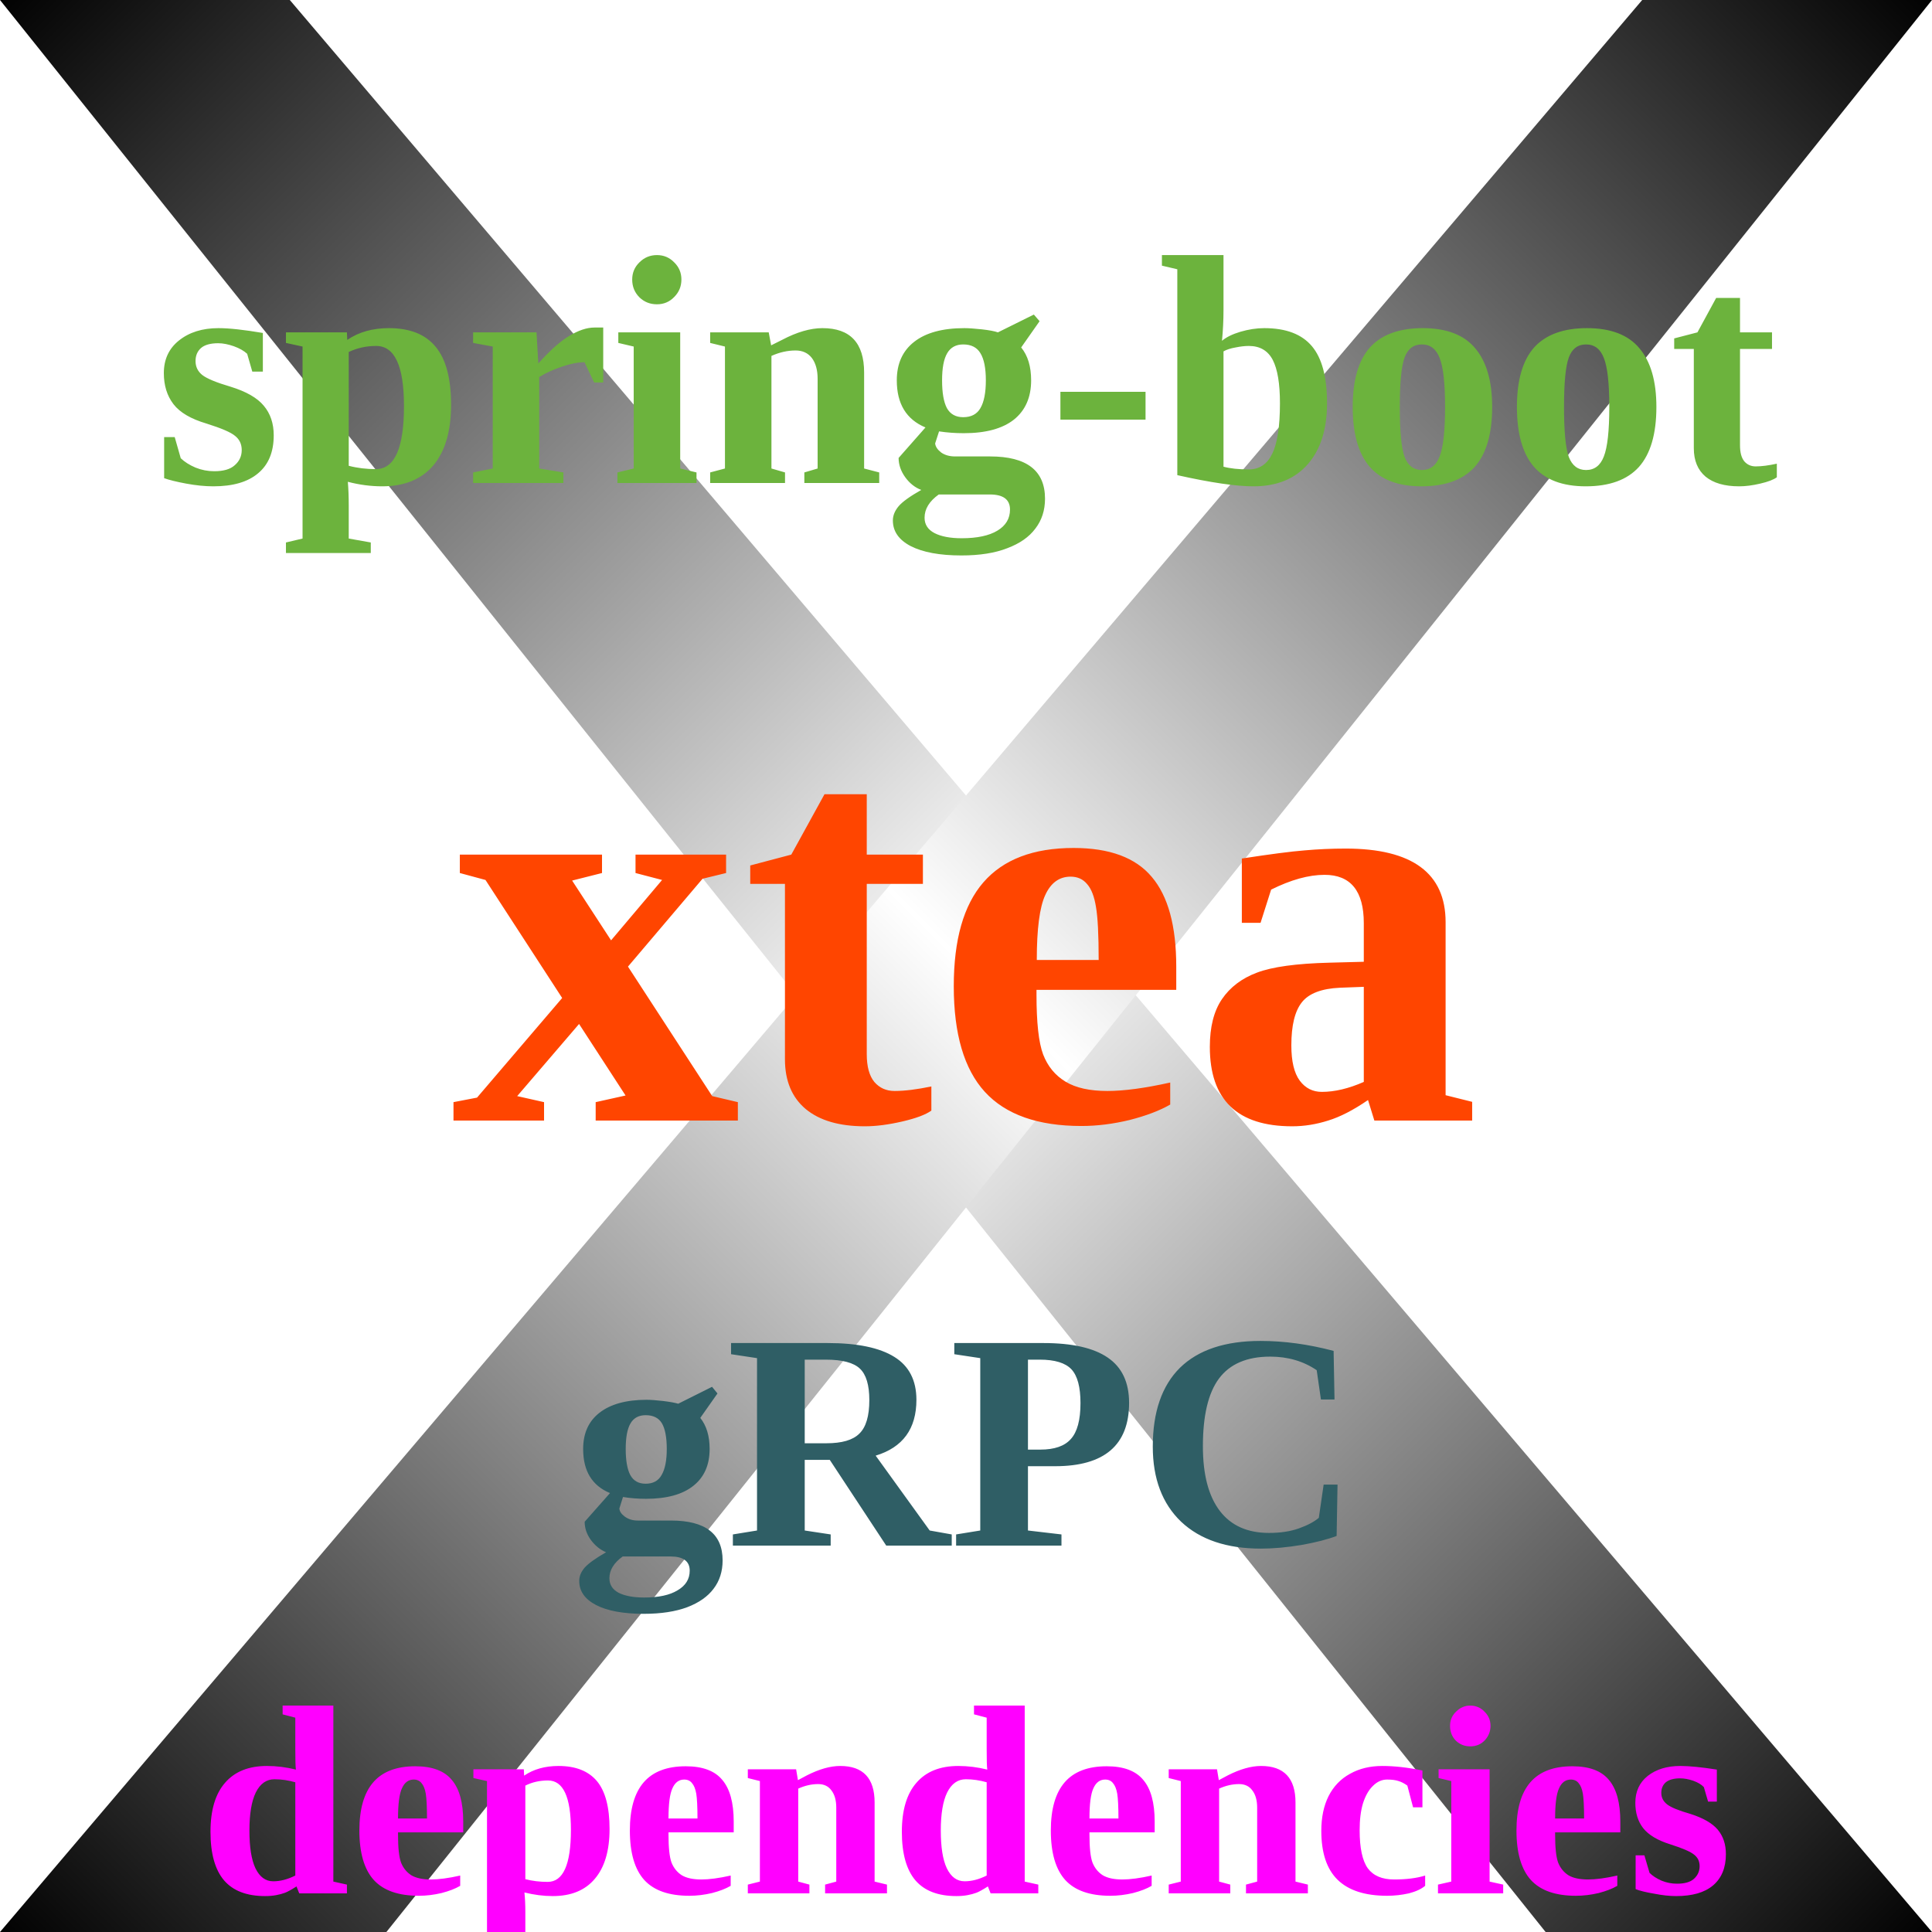
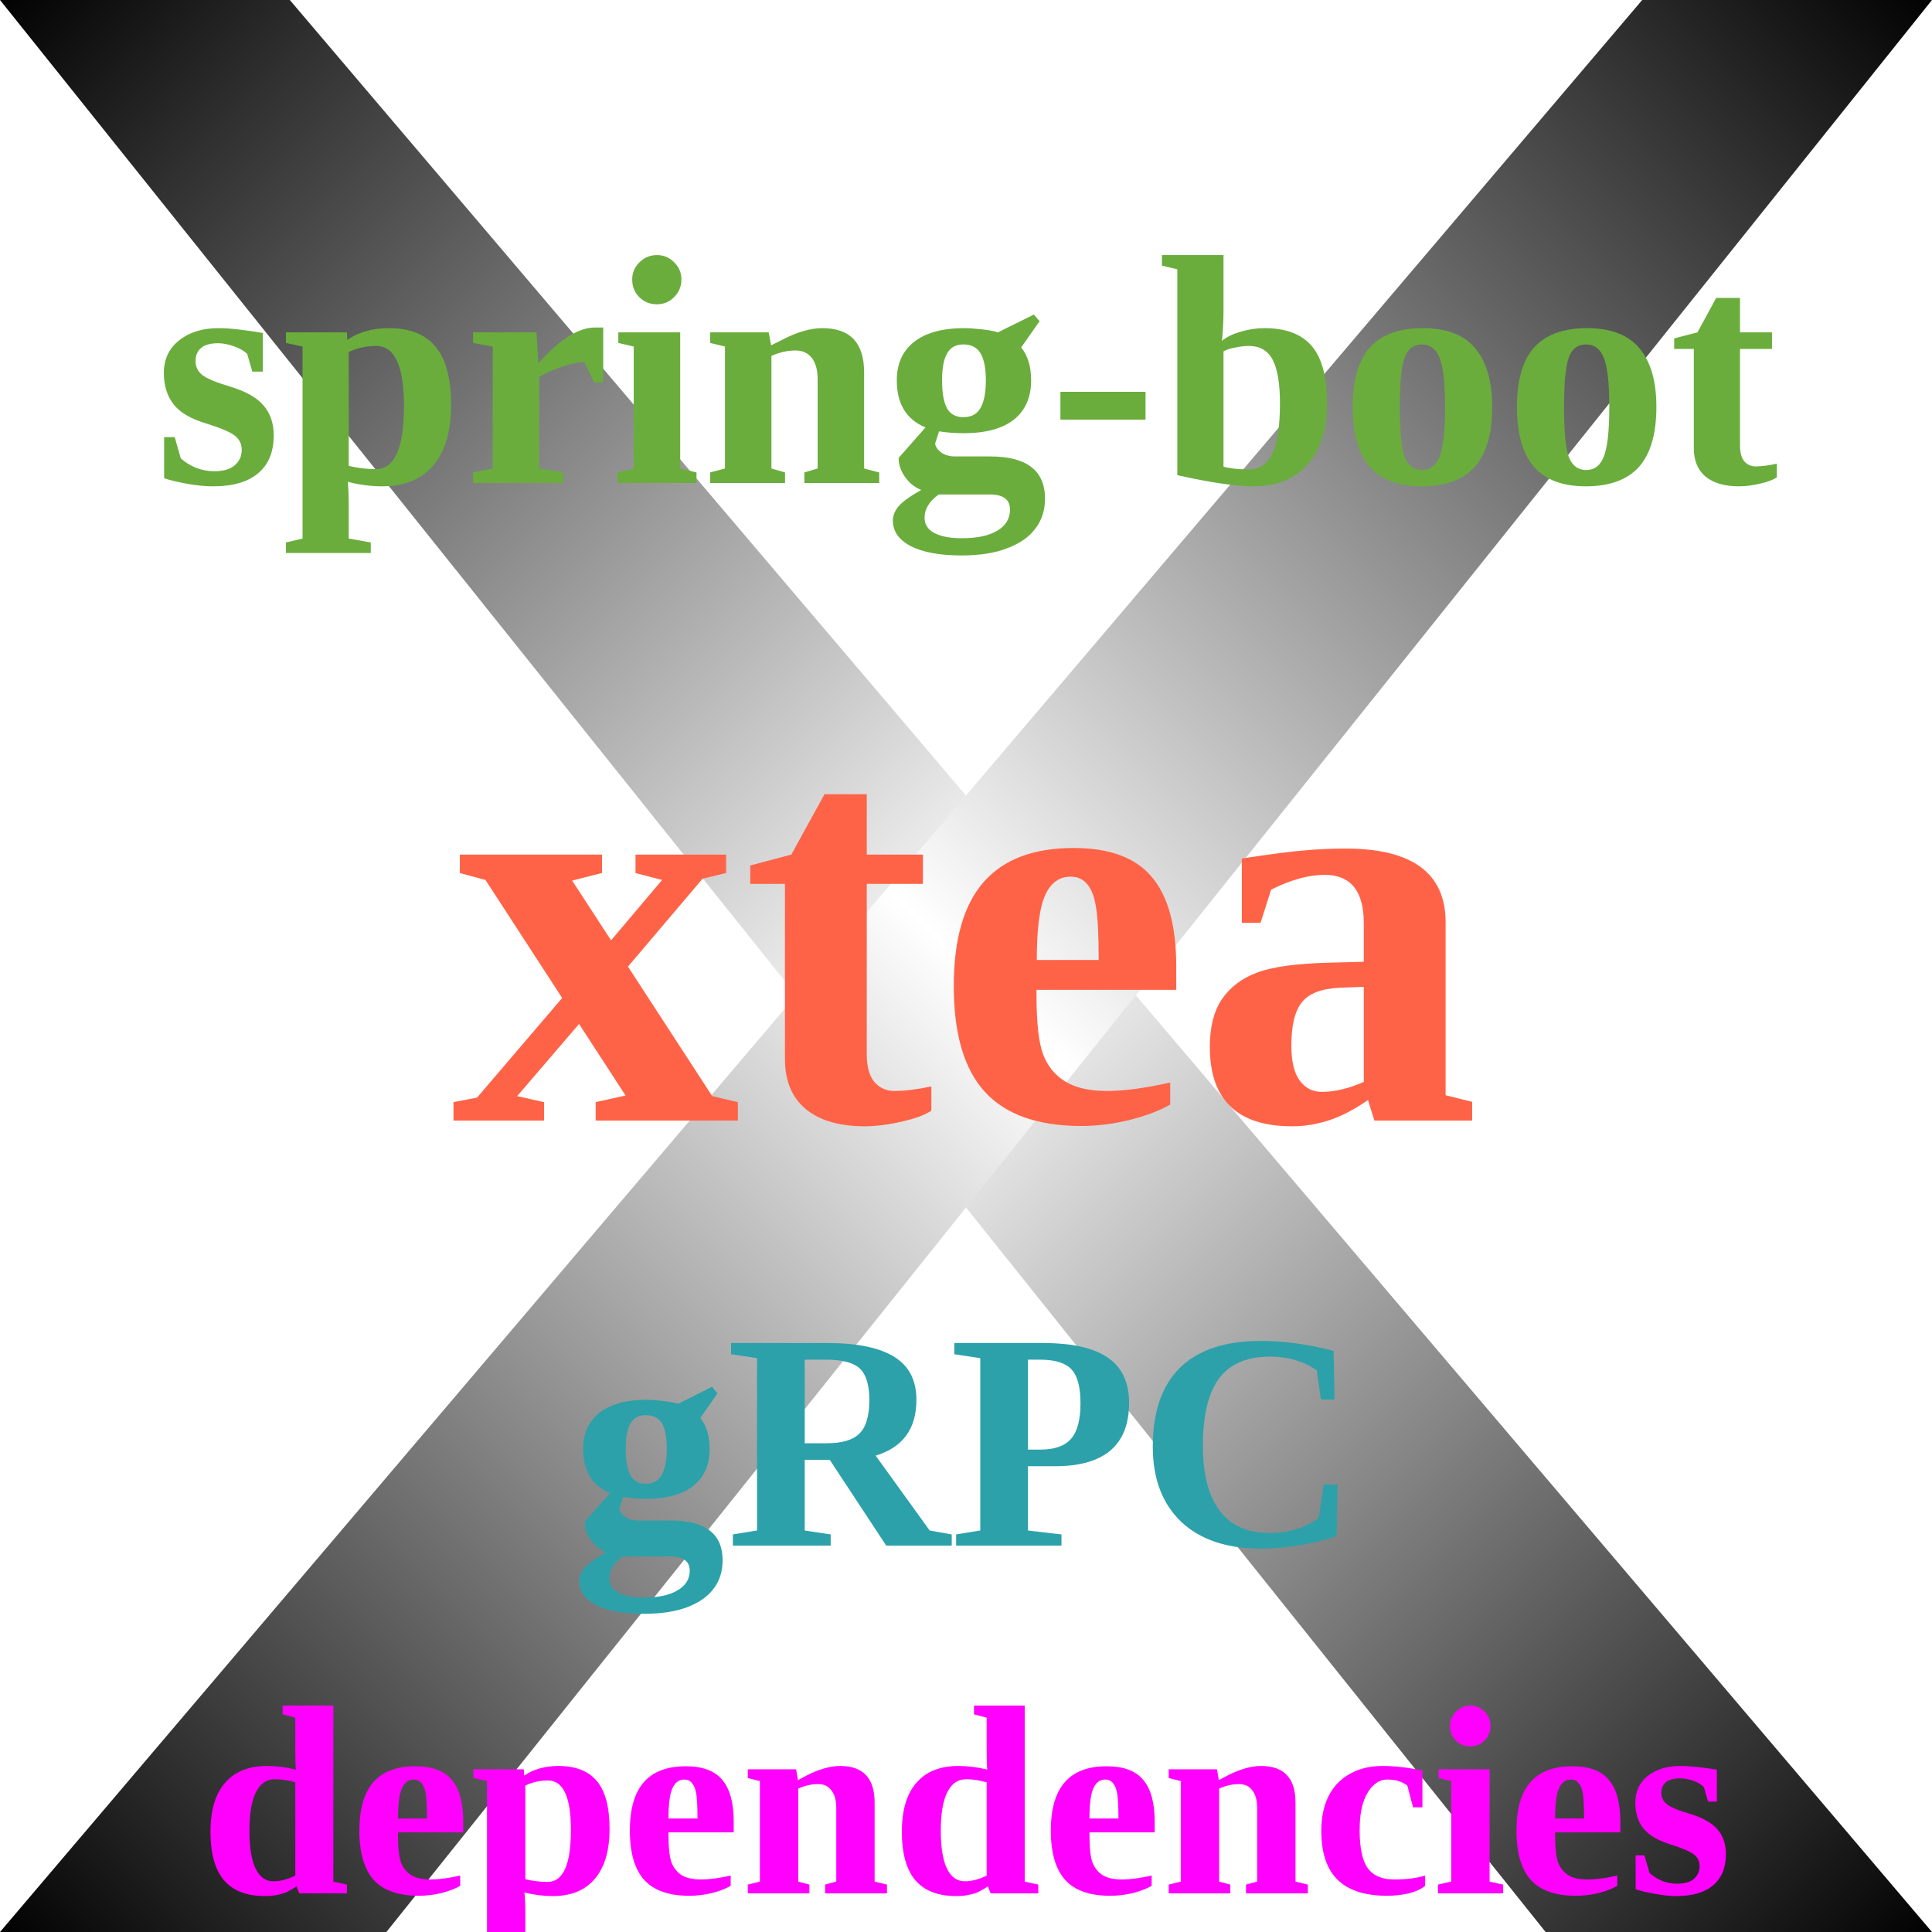
<svg xmlns="http://www.w3.org/2000/svg" width="100" height="100">
  <g id="group-x">
    <path id="element-x1" d="M50,50 m-50,-50 l15,0 l85,100 l-20,0 z" fill="url(#color-x1)" />
    <path id="element-x2" d="M50,50 m50,-50 l-15,0 l-85,100 l20,0 z" fill="url(#color-x2)" />
  </g>
  <g id="group-text" text-anchor="middle" font-weight="bold">
-     <text id="element-xtea" x="50" y="58" font-size="30" fill="OrangeRed">
+     <text id="element-xtea" x="50" y="58" font-size="30" fill="Tomato">
      xtea
    </text>
-     <text id="element-spring" x="50" y="25" font-size="17" fill="#6CB33D">
+     <text id="element-spring" x="50" y="25" font-size="17" fill="#6AAD3D">
      spring-boot
    </text>
-     <text id="element-grpc" x="50" y="80" font-size="16" fill="#2F5E65">
+     <text id="element-grpc" x="50" y="80" font-size="16" fill="#2CA1AA">
      gRPC
    </text>
    <text id="element-dependencies" x="50" y="98" font-size="14" fill="Magenta">
      dependencies
    </text>
  </g>
  <defs>
    <linearGradient id="color-x1" x1="0%" y1="0%" x2="100%" y2="100%">
      <stop offset="0%" stop-color="Black" />
      <stop offset="50%" stop-color="White" />
      <stop offset="100%" stop-color="Black" />
    </linearGradient>
    <linearGradient id="color-x2" x1="0%" y1="100%" x2="100%" y2="0%">
      <stop offset="0%" stop-color="Black" />
      <stop offset="50%" stop-color="White" />
      <stop offset="100%" stop-color="Black" />
    </linearGradient>
  </defs>
</svg>
